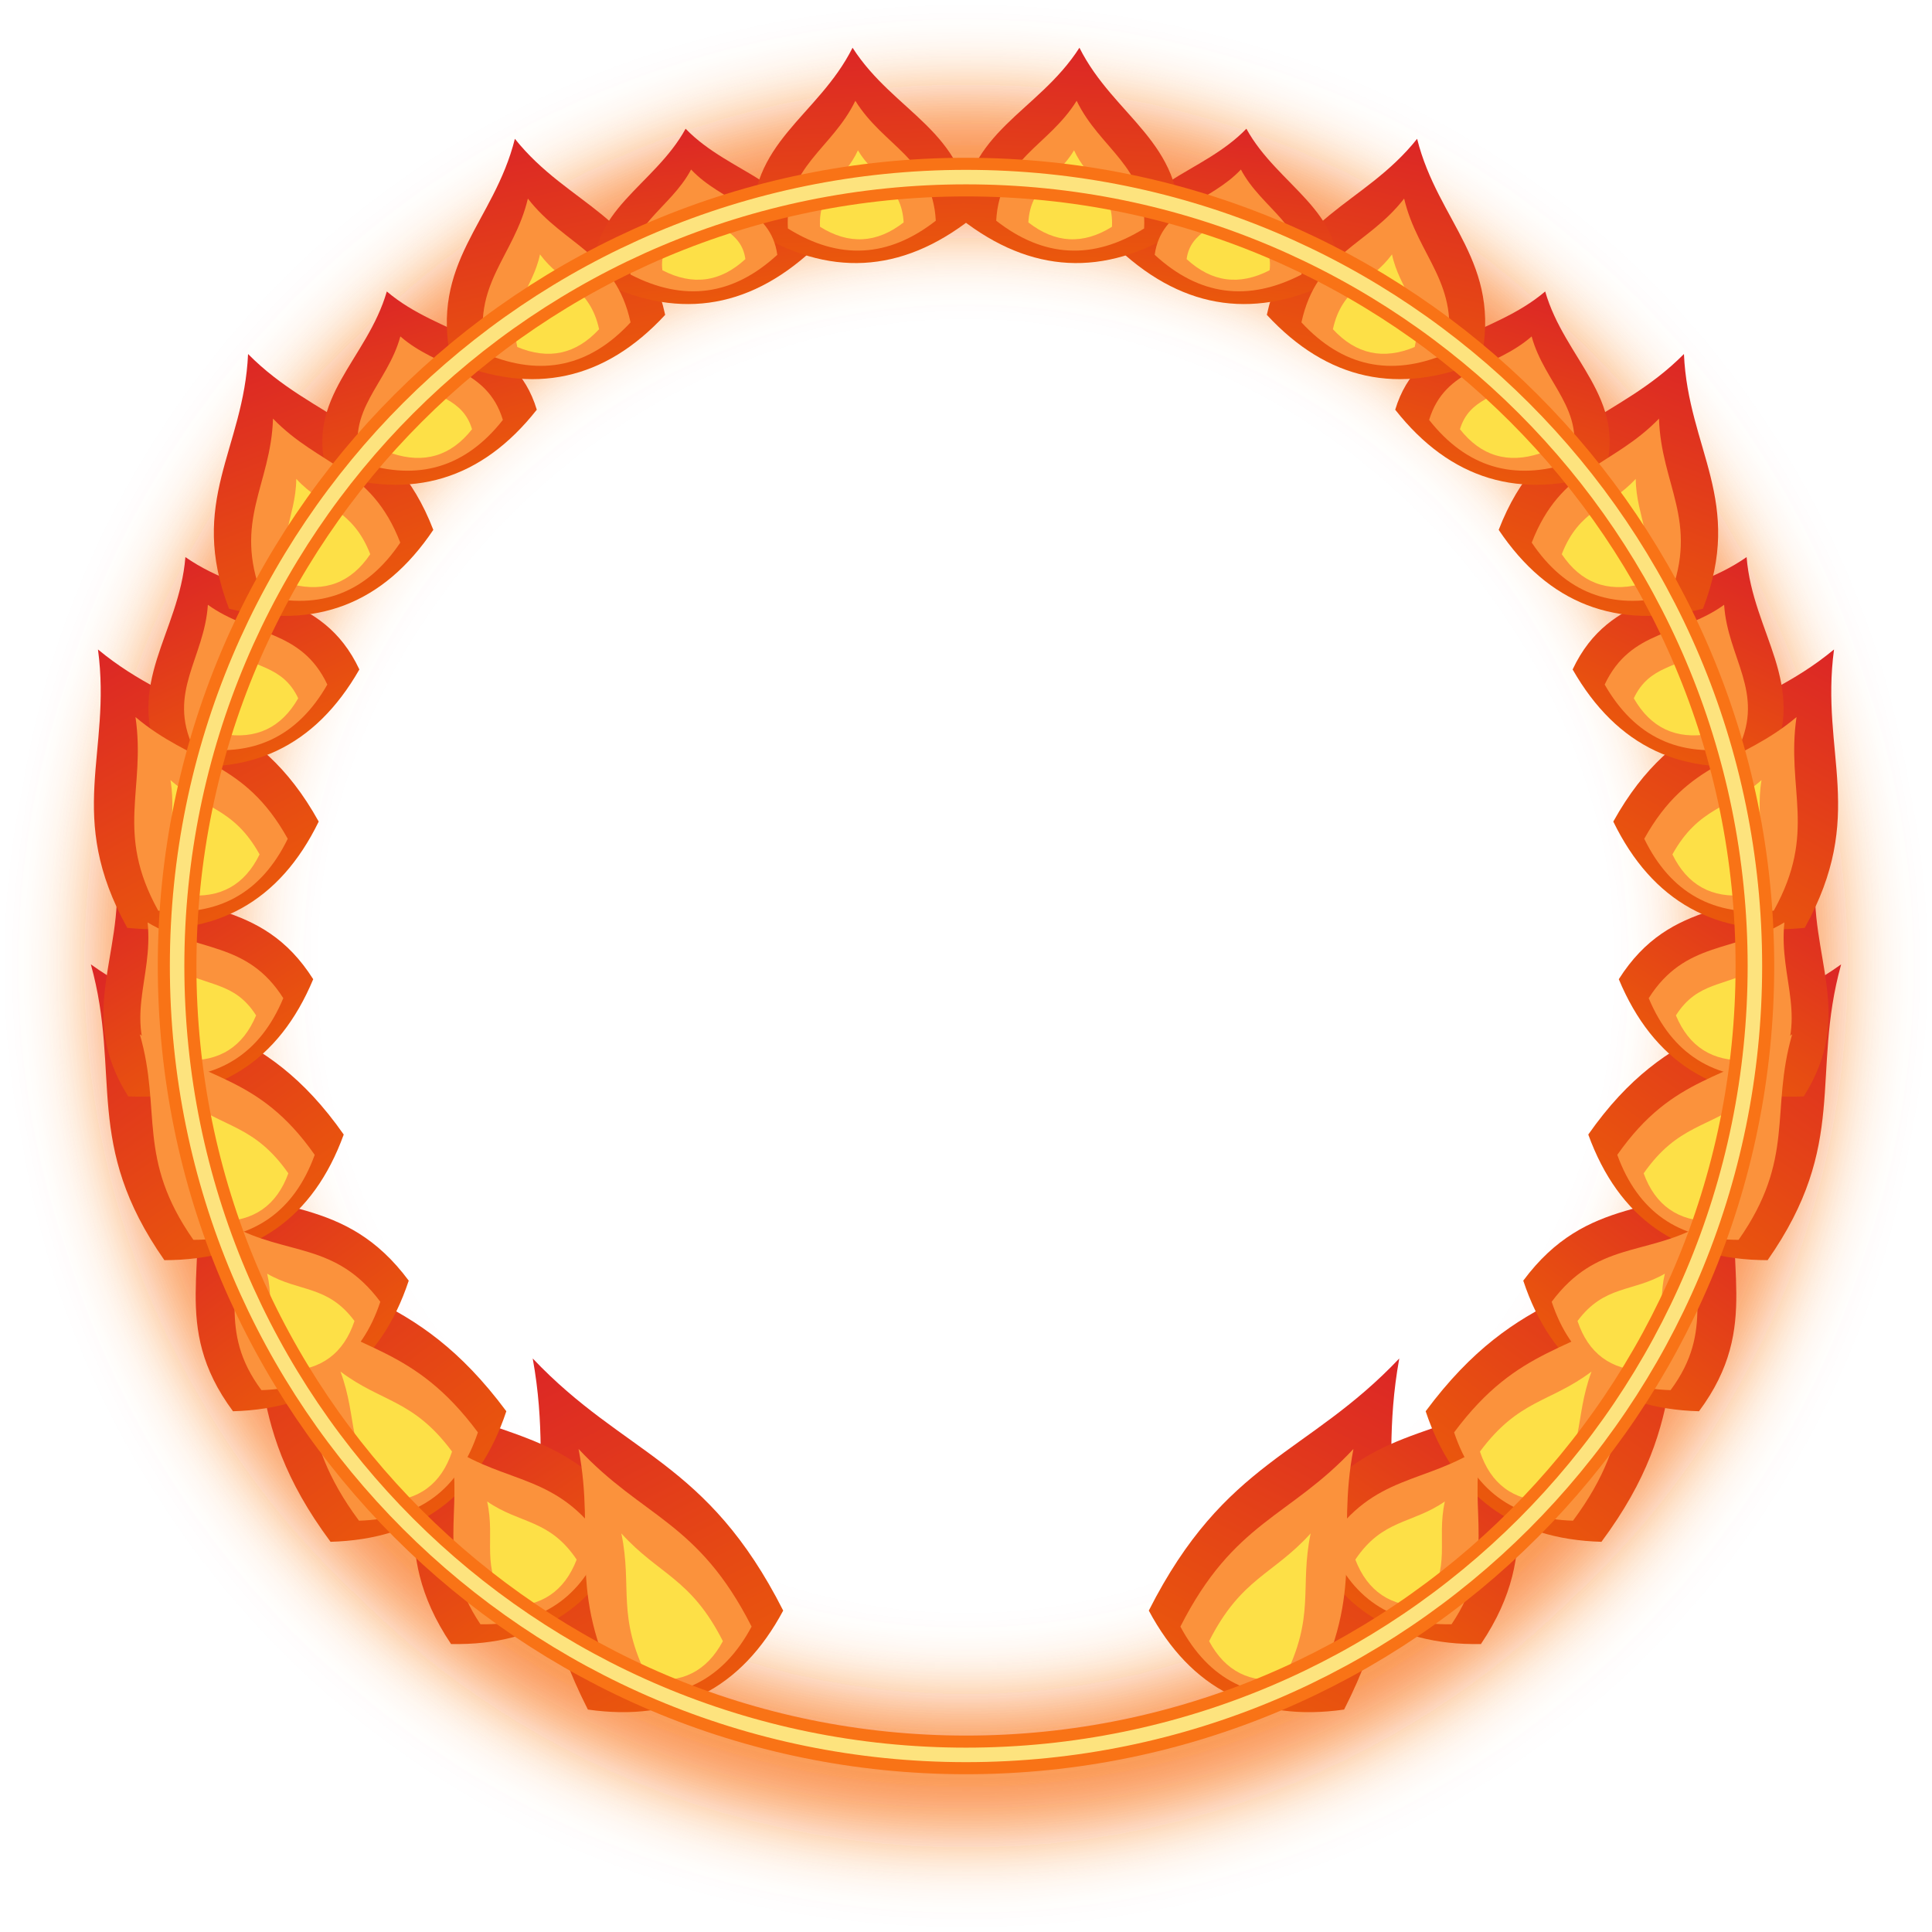
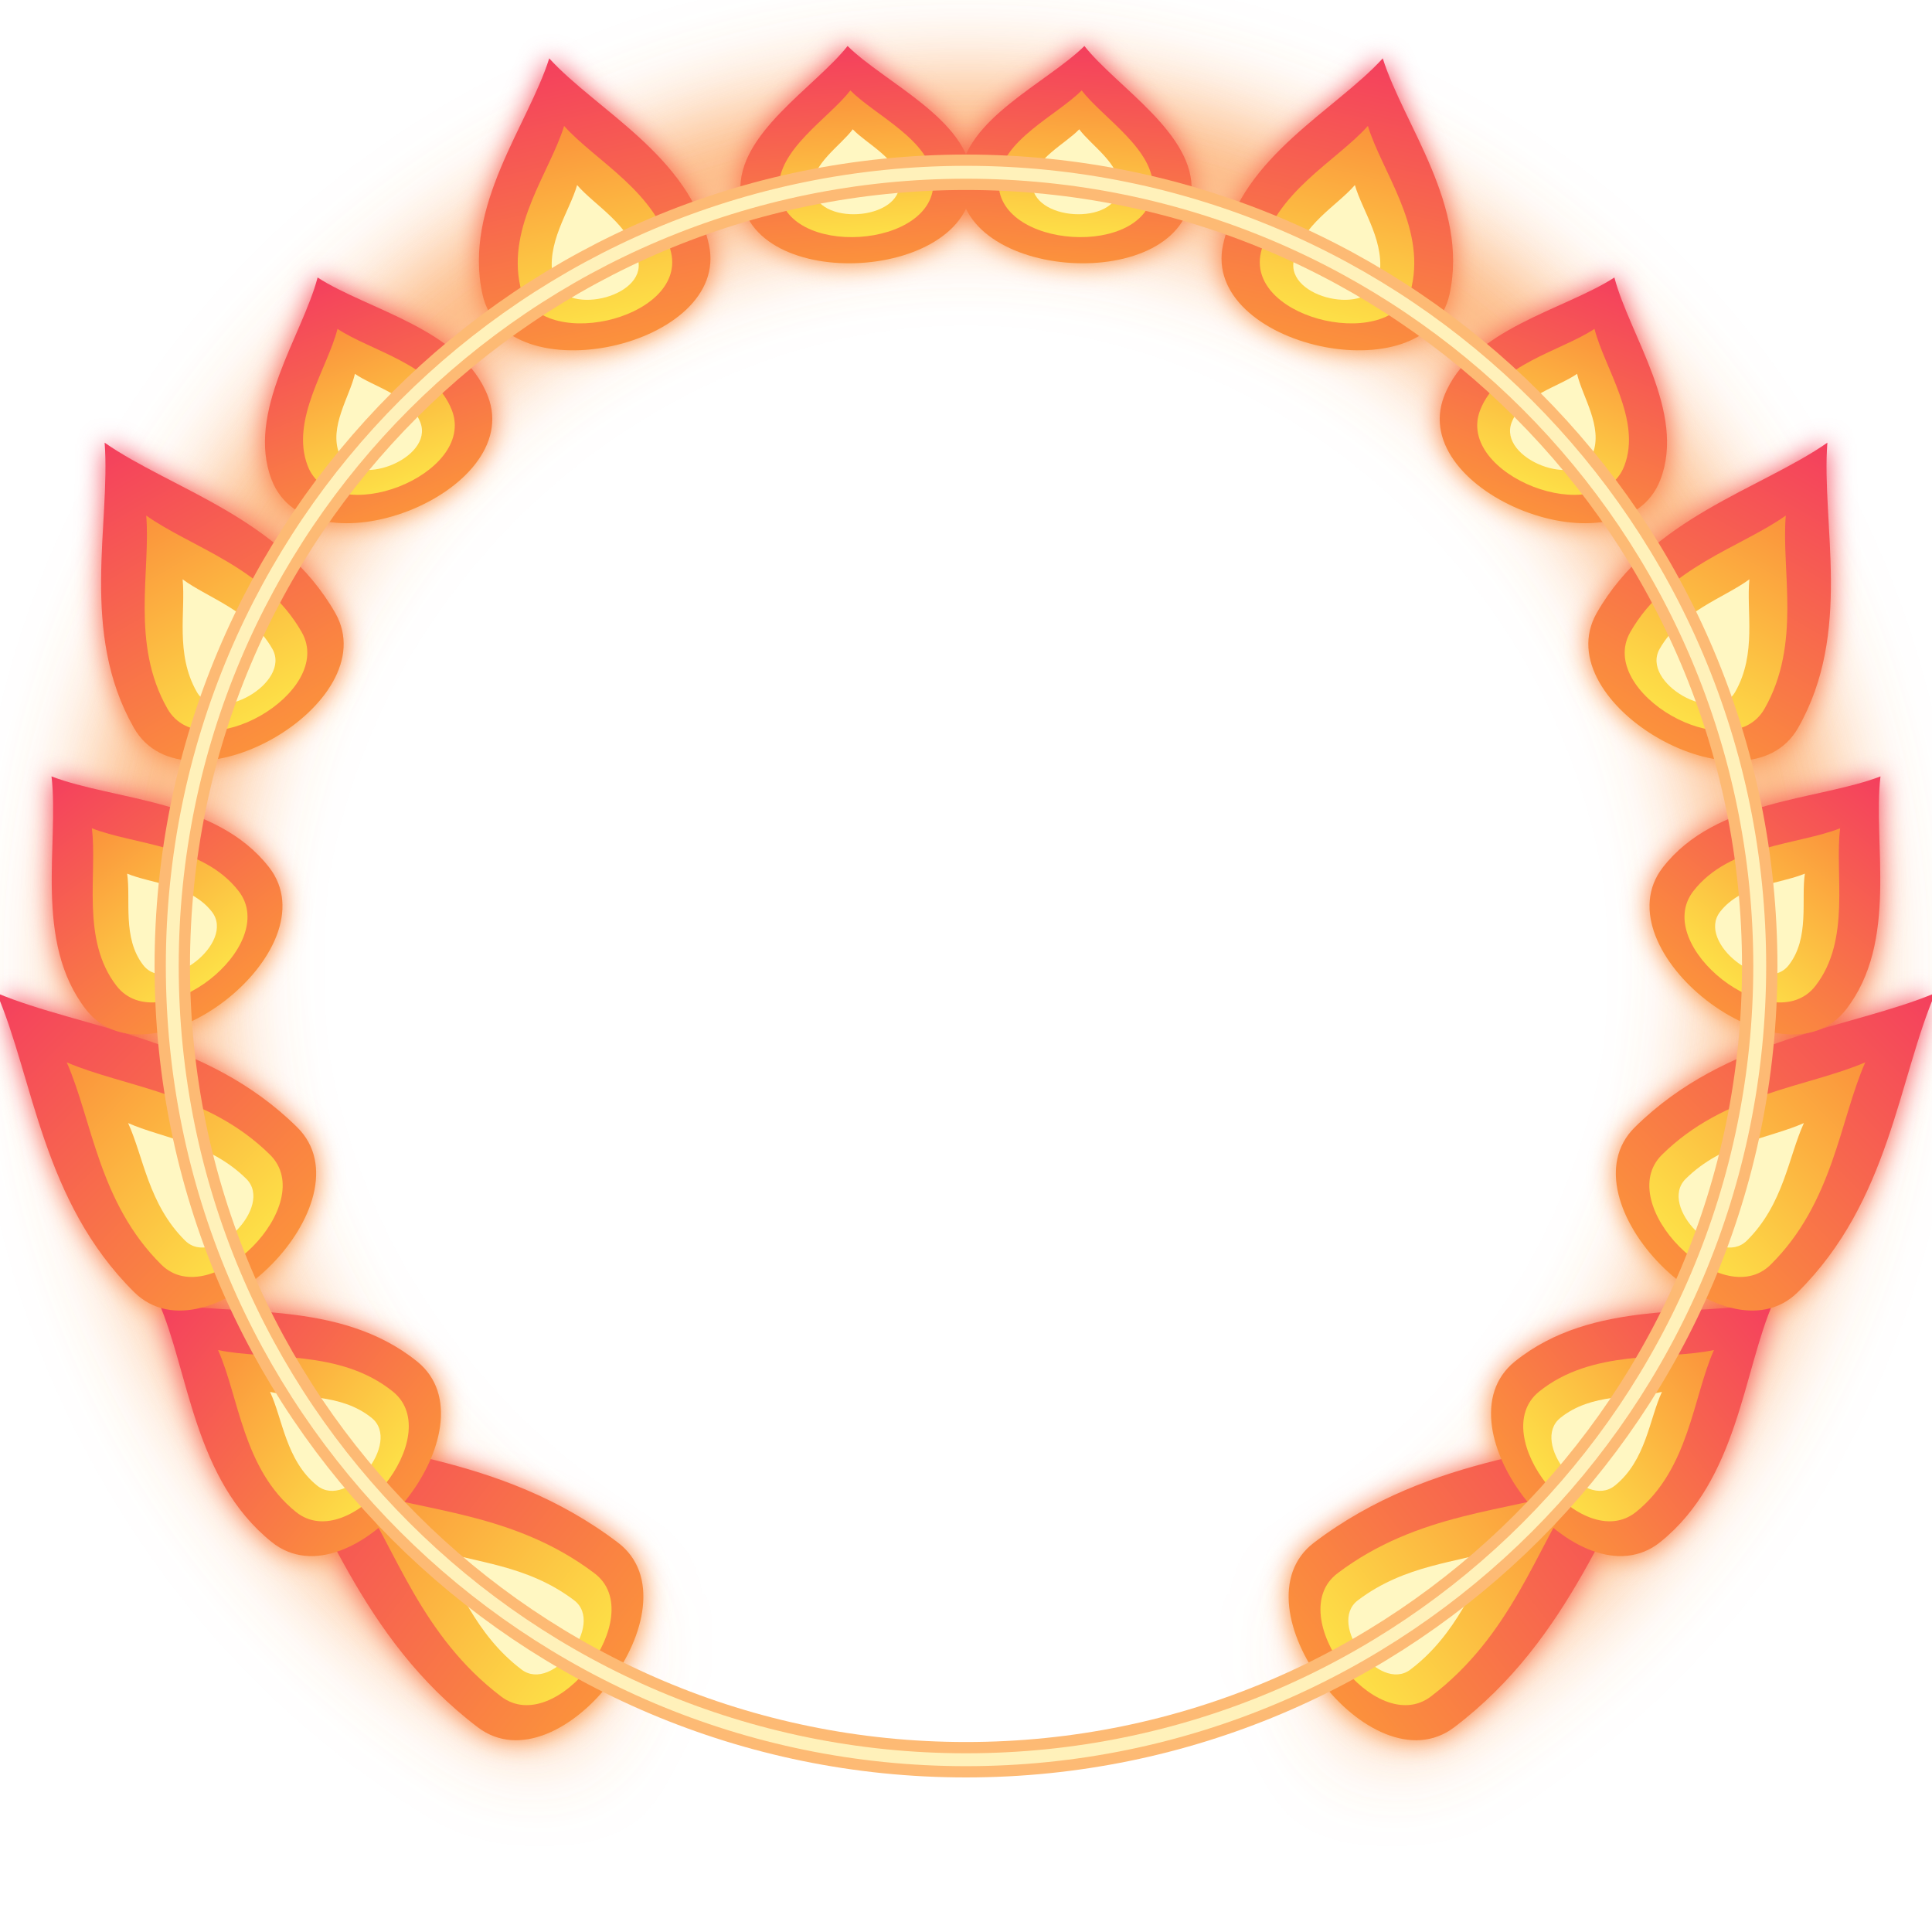
<svg xmlns="http://www.w3.org/2000/svg" viewBox="0 0 120 120" width="120" height="120">
  <defs>
-     <linearGradient id="fo" x1="0" y1="1" x2="0" y2="0">
-       <stop offset="0" stop-color="#ea580c" />
-       <stop offset="1" stop-color="#dc2626" />
+     <linearGradient id="f1" x1="0" y1="1" x2="0" y2="0" gradientUnits="objectBoundingBox">
+       <stop offset="0" stop-color="#fb923c" />
+       <stop offset="1" stop-color="#f43f5e" />
    </linearGradient>
-     <filter id="glow" x="-30%" y="-30%" width="160%" height="160%">
-       <feGaussianBlur stdDeviation="2.6" />
+     <linearGradient id="f2" x1="0" y1="1" x2="0" y2="0">
+       <stop offset="0" stop-color="#fde047" />
+       <stop offset="1" stop-color="#fb923c" />
+     </linearGradient>
+     <filter id="soft" x="-40%" y="-40%" width="180%" height="180%">
+       <feGaussianBlur stdDeviation="3" />
+     </filter>
+     <filter id="gl" x="-40%" y="-40%" width="180%" height="180%" color-interpolation-filters="sRGB">
+       <feGaussianBlur in="SourceGraphic" stdDeviation="0.8" result="b" />
+       <feMerge>
+         <feMergeNode in="b" />
+         <feMergeNode in="SourceGraphic" />
+       </feMerge>
    </filter>
  </defs>
-   <circle cx="60" cy="60" r="50" fill="none" stroke="#f97316" stroke-width="7" filter="url(#glow)" opacity="0.85" />
-   <path transform="translate(42.58,103.11) rotate(-26.87)" d="M-6.8,0 C-6.8,-10.5 -2.38,-13.02 0,-21 C2.38,-13.02 6.8,-10.5 6.8,0 Q0,4.76 -6.8,0Z" fill="url(#fo)" />
-   <path transform="translate(33.66,98.32) rotate(-33.91)" d="M-6.8,0 C-6.8,-7.26 -2.38,-9 0,-14.52 C2.38,-9 6.8,-7.26 6.8,0 Q0,4.76 -6.8,0Z" fill="url(#fo)" />
-   <path transform="translate(25.99,91.71) rotate(-36.6)" d="M-6.8,0 C-6.8,-9.67 -2.38,-11.99 0,-19.333 C2.38,-11.99 6.8,-9.67 6.8,0 Q0,4.76 -6.8,0Z" fill="url(#fo)" />
-   <path transform="translate(19.93,83.6) rotate(-36.62)" d="M-6.8,0 C-6.8,-6.66 -2.38,-8.26 0,-13.32 C2.38,-8.26 6.8,-6.66 6.8,0 Q0,4.76 -6.8,0Z" fill="url(#fo)" />
-   <path transform="translate(15.78,74.37) rotate(-35.01)" d="M-6.8,0 C-6.8,-8.83 -2.38,-10.95 0,-17.667 C2.38,-10.95 6.8,-8.83 6.8,0 Q0,4.76 -6.8,0Z" fill="url(#fo)" />
-   <path transform="translate(13.71,64.46) rotate(-32.36)" d="M-6.8,0 C-6.8,-6.06 -2.38,-7.51 0,-12.12 C2.38,-7.51 6.8,-6.06 6.8,0 Q0,4.76 -6.8,0Z" fill="url(#fo)" />
-   <path transform="translate(13.85,54.33) rotate(-29.03)" d="M-6.8,0 C-6.8,-8 -2.38,-9.92 0,-16 C2.38,-9.92 6.8,-8 6.8,0 Q0,4.76 -6.8,0Z" fill="url(#fo)" />
-   <path transform="translate(16.17,44.48) rotate(-25.23)" d="M-6.8,0 C-6.8,-5.46 -2.38,-6.77 0,-10.92 C2.38,-6.77 6.8,-5.46 6.8,0 Q0,4.76 -6.8,0Z" fill="url(#fo)" />
-   <path transform="translate(20.57,35.36) rotate(-21.11)" d="M-6.8,0 C-6.8,-7.17 -2.38,-8.89 0,-14.333 C2.38,-8.89 6.8,-7.17 6.8,0 Q0,4.76 -6.8,0Z" fill="url(#fo)" />
-   <path transform="translate(26.83,27.41) rotate(-16.77)" d="M-6.8,0 C-6.8,-4.86 -2.38,-6.03 0,-9.72 C2.38,-6.03 6.8,-4.86 6.8,0 Q0,4.76 -6.8,0Z" fill="url(#fo)" />
-   <path transform="translate(34.67,21) rotate(-12.26)" d="M-6.8,0 C-6.8,-6.33 -2.38,-7.85 0,-12.667 C2.38,-7.85 6.8,-6.33 6.8,0 Q0,4.76 -6.8,0Z" fill="url(#fo)" />
-   <path transform="translate(43.72,16.44) rotate(-7.66)" d="M-6.8,0 C-6.8,-4.26 -2.38,-5.28 0,-8.52 C2.38,-5.28 6.8,-4.26 6.8,0 Q0,4.76 -6.8,0Z" fill="url(#fo)" />
-   <path transform="translate(53.53,13.95) rotate(-3)" d="M-6.8,0 C-6.8,-5.5 -2.38,-6.82 0,-11 C2.38,-6.82 6.8,-5.5 6.8,0 Q0,4.76 -6.8,0Z" fill="url(#fo)" />
-   <path transform="translate(77.42,103.11) rotate(26.87)" d="M-6.8,0 C-6.8,-10.5 -2.38,-13.02 0,-21 C2.38,-13.02 6.8,-10.5 6.8,0 Q0,4.76 -6.8,0Z" fill="url(#fo)" />
-   <path transform="translate(86.34,98.32) rotate(33.91)" d="M-6.8,0 C-6.8,-7.26 -2.38,-9 0,-14.52 C2.38,-9 6.8,-7.26 6.8,0 Q0,4.76 -6.8,0Z" fill="url(#fo)" />
-   <path transform="translate(94.01,91.71) rotate(36.6)" d="M-6.8,0 C-6.8,-9.67 -2.38,-11.99 0,-19.333 C2.38,-11.99 6.8,-9.67 6.8,0 Q0,4.76 -6.8,0Z" fill="url(#fo)" />
-   <path transform="translate(100.07,83.6) rotate(36.62)" d="M-6.8,0 C-6.8,-6.66 -2.38,-8.26 0,-13.32 C2.38,-8.26 6.8,-6.66 6.8,0 Q0,4.76 -6.8,0Z" fill="url(#fo)" />
-   <path transform="translate(104.22,74.37) rotate(35.01)" d="M-6.8,0 C-6.8,-8.83 -2.38,-10.95 0,-17.667 C2.38,-10.95 6.8,-8.83 6.8,0 Q0,4.76 -6.8,0Z" fill="url(#fo)" />
-   <path transform="translate(106.29,64.46) rotate(32.36)" d="M-6.8,0 C-6.8,-6.06 -2.38,-7.51 0,-12.12 C2.38,-7.51 6.8,-6.06 6.8,0 Q0,4.76 -6.8,0Z" fill="url(#fo)" />
-   <path transform="translate(106.15,54.33) rotate(29.03)" d="M-6.8,0 C-6.8,-8 -2.38,-9.92 0,-16 C2.38,-9.92 6.8,-8 6.8,0 Q0,4.76 -6.8,0Z" fill="url(#fo)" />
-   <path transform="translate(103.83,44.48) rotate(25.23)" d="M-6.8,0 C-6.8,-5.46 -2.38,-6.77 0,-10.92 C2.38,-6.77 6.8,-5.46 6.8,0 Q0,4.76 -6.8,0Z" fill="url(#fo)" />
-   <path transform="translate(99.43,35.36) rotate(21.11)" d="M-6.8,0 C-6.8,-7.17 -2.38,-8.89 0,-14.333 C2.38,-8.89 6.8,-7.17 6.8,0 Q0,4.76 -6.8,0Z" fill="url(#fo)" />
-   <path transform="translate(93.17,27.41) rotate(16.77)" d="M-6.8,0 C-6.8,-4.86 -2.38,-6.03 0,-9.72 C2.38,-6.03 6.8,-4.86 6.8,0 Q0,4.76 -6.8,0Z" fill="url(#fo)" />
-   <path transform="translate(85.33,21) rotate(12.26)" d="M-6.8,0 C-6.8,-6.33 -2.38,-7.85 0,-12.667 C2.38,-7.85 6.8,-6.33 6.8,0 Q0,4.76 -6.8,0Z" fill="url(#fo)" />
-   <path transform="translate(76.28,16.44) rotate(7.66)" d="M-6.8,0 C-6.8,-4.26 -2.38,-5.28 0,-8.52 C2.38,-5.28 6.8,-4.26 6.8,0 Q0,4.76 -6.8,0Z" fill="url(#fo)" />
-   <path transform="translate(66.47,13.95) rotate(3)" d="M-6.8,0 C-6.8,-5.5 -2.38,-6.82 0,-11 C2.38,-6.82 6.8,-5.5 6.8,0 Q0,4.76 -6.8,0Z" fill="url(#fo)" />
-   <path transform="translate(42.58,103.11) rotate(-26.87)" d="M-4.6,0 C-4.6,-7.35 -1.61,-9.11 0,-14.7 C1.61,-9.11 4.6,-7.35 4.6,0 Q0,3.22 -4.6,0Z" fill="#fb923c" />
-   <path transform="translate(33.66,98.32) rotate(-33.91)" d="M-4.6,0 C-4.6,-5.08 -1.61,-6.3 0,-10.164 C1.61,-6.3 4.6,-5.08 4.6,0 Q0,3.22 -4.6,0Z" fill="#fb923c" />
-   <path transform="translate(25.99,91.71) rotate(-36.6)" d="M-4.6,0 C-4.6,-6.77 -1.61,-8.39 0,-13.533 C1.61,-8.39 4.6,-6.77 4.6,0 Q0,3.22 -4.6,0Z" fill="#fb923c" />
-   <path transform="translate(19.93,83.6) rotate(-36.62)" d="M-4.6,0 C-4.6,-4.66 -1.61,-5.78 0,-9.324 C1.61,-5.78 4.6,-4.66 4.6,0 Q0,3.22 -4.6,0Z" fill="#fb923c" />
-   <path transform="translate(15.78,74.37) rotate(-35.01)" d="M-4.6,0 C-4.6,-6.18 -1.61,-7.67 0,-12.367 C1.61,-7.67 4.6,-6.18 4.6,0 Q0,3.22 -4.6,0Z" fill="#fb923c" />
-   <path transform="translate(13.71,64.46) rotate(-32.36)" d="M-4.6,0 C-4.6,-4.24 -1.61,-5.26 0,-8.484 C1.61,-5.26 4.6,-4.24 4.6,0 Q0,3.22 -4.6,0Z" fill="#fb923c" />
-   <path transform="translate(13.85,54.33) rotate(-29.03)" d="M-4.6,0 C-4.6,-5.6 -1.61,-6.94 0,-11.2 C1.61,-6.94 4.6,-5.6 4.6,0 Q0,3.22 -4.6,0Z" fill="#fb923c" />
-   <path transform="translate(16.17,44.48) rotate(-25.23)" d="M-4.6,0 C-4.6,-3.82 -1.61,-4.74 0,-7.644 C1.61,-4.74 4.6,-3.82 4.6,0 Q0,3.22 -4.6,0Z" fill="#fb923c" />
-   <path transform="translate(20.57,35.36) rotate(-21.11)" d="M-4.6,0 C-4.6,-5.02 -1.61,-6.22 0,-10.033 C1.61,-6.22 4.6,-5.02 4.6,0 Q0,3.22 -4.6,0Z" fill="#fb923c" />
-   <path transform="translate(26.83,27.41) rotate(-16.77)" d="M-4.6,0 C-4.6,-3.4 -1.61,-4.22 0,-6.804 C1.61,-4.22 4.6,-3.4 4.6,0 Q0,3.22 -4.6,0Z" fill="#fb923c" />
-   <path transform="translate(34.67,21) rotate(-12.26)" d="M-4.6,0 C-4.6,-4.43 -1.61,-5.5 0,-8.867 C1.61,-5.5 4.6,-4.43 4.6,0 Q0,3.22 -4.6,0Z" fill="#fb923c" />
-   <path transform="translate(43.72,16.44) rotate(-7.66)" d="M-4.6,0 C-4.6,-2.98 -1.61,-3.7 0,-5.964 C1.61,-3.7 4.6,-2.98 4.6,0 Q0,3.22 -4.6,0Z" fill="#fb923c" />
-   <path transform="translate(53.53,13.95) rotate(-3)" d="M-4.6,0 C-4.6,-3.85 -1.61,-4.77 0,-7.7 C1.61,-4.77 4.6,-3.85 4.6,0 Q0,3.22 -4.6,0Z" fill="#fb923c" />
-   <path transform="translate(77.42,103.11) rotate(26.87)" d="M-4.6,0 C-4.6,-7.35 -1.61,-9.11 0,-14.7 C1.61,-9.11 4.6,-7.35 4.6,0 Q0,3.22 -4.6,0Z" fill="#fb923c" />
-   <path transform="translate(86.34,98.32) rotate(33.91)" d="M-4.6,0 C-4.6,-5.08 -1.61,-6.3 0,-10.164 C1.61,-6.3 4.6,-5.08 4.6,0 Q0,3.22 -4.6,0Z" fill="#fb923c" />
-   <path transform="translate(94.01,91.71) rotate(36.6)" d="M-4.6,0 C-4.6,-6.77 -1.61,-8.39 0,-13.533 C1.61,-8.39 4.6,-6.77 4.6,0 Q0,3.22 -4.6,0Z" fill="#fb923c" />
-   <path transform="translate(100.07,83.6) rotate(36.62)" d="M-4.6,0 C-4.6,-4.66 -1.61,-5.78 0,-9.324 C1.61,-5.78 4.6,-4.66 4.6,0 Q0,3.22 -4.6,0Z" fill="#fb923c" />
-   <path transform="translate(104.22,74.37) rotate(35.01)" d="M-4.6,0 C-4.6,-6.18 -1.61,-7.67 0,-12.367 C1.61,-7.67 4.6,-6.18 4.6,0 Q0,3.22 -4.6,0Z" fill="#fb923c" />
-   <path transform="translate(106.29,64.46) rotate(32.36)" d="M-4.6,0 C-4.6,-4.24 -1.61,-5.26 0,-8.484 C1.61,-5.26 4.6,-4.24 4.6,0 Q0,3.22 -4.6,0Z" fill="#fb923c" />
-   <path transform="translate(106.15,54.33) rotate(29.03)" d="M-4.6,0 C-4.6,-5.6 -1.61,-6.94 0,-11.2 C1.61,-6.94 4.6,-5.6 4.6,0 Q0,3.22 -4.6,0Z" fill="#fb923c" />
-   <path transform="translate(103.83,44.48) rotate(25.23)" d="M-4.6,0 C-4.6,-3.82 -1.61,-4.74 0,-7.644 C1.61,-4.74 4.6,-3.82 4.6,0 Q0,3.22 -4.6,0Z" fill="#fb923c" />
-   <path transform="translate(99.43,35.36) rotate(21.11)" d="M-4.6,0 C-4.6,-5.02 -1.61,-6.22 0,-10.033 C1.61,-6.22 4.6,-5.02 4.6,0 Q0,3.22 -4.6,0Z" fill="#fb923c" />
-   <path transform="translate(93.17,27.41) rotate(16.77)" d="M-4.6,0 C-4.6,-3.4 -1.61,-4.22 0,-6.804 C1.61,-4.22 4.6,-3.4 4.6,0 Q0,3.22 -4.6,0Z" fill="#fb923c" />
-   <path transform="translate(85.33,21) rotate(12.26)" d="M-4.6,0 C-4.6,-4.43 -1.61,-5.5 0,-8.867 C1.61,-5.5 4.6,-4.43 4.6,0 Q0,3.22 -4.6,0Z" fill="#fb923c" />
-   <path transform="translate(76.28,16.44) rotate(7.66)" d="M-4.6,0 C-4.6,-2.98 -1.61,-3.7 0,-5.964 C1.61,-3.7 4.6,-2.98 4.6,0 Q0,3.22 -4.6,0Z" fill="#fb923c" />
-   <path transform="translate(66.47,13.95) rotate(3)" d="M-4.6,0 C-4.6,-3.85 -1.61,-4.77 0,-7.7 C1.61,-4.77 4.6,-3.85 4.6,0 Q0,3.22 -4.6,0Z" fill="#fb923c" />
-   <path transform="translate(42.58,103.11) rotate(-26.87)" d="M-2.6,0 C-2.6,-4.41 -0.91,-5.47 0,-8.82 C0.91,-5.47 2.6,-4.41 2.6,0 Q0,1.82 -2.6,0Z" fill="#fde047" />
-   <path transform="translate(33.66,98.32) rotate(-33.91)" d="M-2.6,0 C-2.6,-3.05 -0.91,-3.78 0,-6.098 C0.91,-3.78 2.6,-3.05 2.6,0 Q0,1.82 -2.6,0Z" fill="#fde047" />
-   <path transform="translate(25.99,91.71) rotate(-36.6)" d="M-2.6,0 C-2.6,-4.06 -0.91,-5.03 0,-8.12 C0.91,-5.03 2.6,-4.06 2.6,0 Q0,1.82 -2.6,0Z" fill="#fde047" />
-   <path transform="translate(19.93,83.6) rotate(-36.62)" d="M-2.6,0 C-2.6,-2.8 -0.91,-3.47 0,-5.594 C0.91,-3.47 2.6,-2.8 2.6,0 Q0,1.82 -2.6,0Z" fill="#fde047" />
-   <path transform="translate(15.78,74.37) rotate(-35.01)" d="M-2.6,0 C-2.6,-3.71 -0.91,-4.6 0,-7.42 C0.91,-4.6 2.6,-3.71 2.6,0 Q0,1.82 -2.6,0Z" fill="#fde047" />
-   <path transform="translate(13.71,64.46) rotate(-32.36)" d="M-2.6,0 C-2.6,-2.55 -0.91,-3.16 0,-5.09 C0.91,-3.16 2.6,-2.55 2.6,0 Q0,1.82 -2.6,0Z" fill="#fde047" />
-   <path transform="translate(13.85,54.33) rotate(-29.03)" d="M-2.6,0 C-2.6,-3.36 -0.91,-4.17 0,-6.72 C0.91,-4.17 2.6,-3.36 2.6,0 Q0,1.82 -2.6,0Z" fill="#fde047" />
-   <path transform="translate(16.17,44.48) rotate(-25.23)" d="M-2.6,0 C-2.6,-2.29 -0.91,-2.84 0,-4.586 C0.91,-2.84 2.6,-2.29 2.6,0 Q0,1.82 -2.6,0Z" fill="#fde047" />
-   <path transform="translate(20.57,35.36) rotate(-21.11)" d="M-2.6,0 C-2.6,-3.01 -0.91,-3.73 0,-6.02 C0.91,-3.73 2.6,-3.01 2.6,0 Q0,1.82 -2.6,0Z" fill="#fde047" />
-   <path transform="translate(26.83,27.41) rotate(-16.77)" d="M-2.6,0 C-2.6,-2.04 -0.91,-2.53 0,-4.082 C0.91,-2.53 2.6,-2.04 2.6,0 Q0,1.82 -2.6,0Z" fill="#fde047" />
-   <path transform="translate(34.67,21) rotate(-12.26)" d="M-2.6,0 C-2.6,-2.66 -0.91,-3.3 0,-5.32 C0.91,-3.3 2.6,-2.66 2.6,0 Q0,1.82 -2.6,0Z" fill="#fde047" />
-   <path transform="translate(43.72,16.44) rotate(-7.66)" d="M-2.6,0 C-2.6,-1.79 -0.91,-2.22 0,-3.578 C0.91,-2.22 2.6,-1.79 2.6,0 Q0,1.82 -2.6,0Z" fill="#fde047" />
-   <path transform="translate(53.53,13.95) rotate(-3)" d="M-2.6,0 C-2.6,-2.31 -0.91,-2.86 0,-4.62 C0.91,-2.86 2.6,-2.31 2.6,0 Q0,1.82 -2.6,0Z" fill="#fde047" />
-   <path transform="translate(77.42,103.11) rotate(26.87)" d="M-2.6,0 C-2.6,-4.41 -0.91,-5.47 0,-8.82 C0.91,-5.47 2.6,-4.41 2.6,0 Q0,1.82 -2.6,0Z" fill="#fde047" />
-   <path transform="translate(86.34,98.32) rotate(33.91)" d="M-2.6,0 C-2.6,-3.05 -0.91,-3.78 0,-6.098 C0.91,-3.78 2.6,-3.05 2.6,0 Q0,1.82 -2.6,0Z" fill="#fde047" />
-   <path transform="translate(94.01,91.71) rotate(36.6)" d="M-2.6,0 C-2.6,-4.06 -0.91,-5.03 0,-8.12 C0.91,-5.03 2.6,-4.06 2.6,0 Q0,1.82 -2.6,0Z" fill="#fde047" />
-   <path transform="translate(100.07,83.6) rotate(36.62)" d="M-2.6,0 C-2.6,-2.8 -0.91,-3.47 0,-5.594 C0.91,-3.47 2.6,-2.8 2.6,0 Q0,1.82 -2.6,0Z" fill="#fde047" />
-   <path transform="translate(104.22,74.37) rotate(35.01)" d="M-2.6,0 C-2.6,-3.71 -0.91,-4.6 0,-7.42 C0.91,-4.6 2.6,-3.71 2.6,0 Q0,1.82 -2.6,0Z" fill="#fde047" />
-   <path transform="translate(106.29,64.46) rotate(32.36)" d="M-2.6,0 C-2.6,-2.55 -0.91,-3.16 0,-5.09 C0.91,-3.16 2.6,-2.55 2.6,0 Q0,1.82 -2.6,0Z" fill="#fde047" />
-   <path transform="translate(106.15,54.33) rotate(29.03)" d="M-2.6,0 C-2.6,-3.36 -0.91,-4.17 0,-6.72 C0.91,-4.17 2.6,-3.36 2.6,0 Q0,1.82 -2.6,0Z" fill="#fde047" />
-   <path transform="translate(103.83,44.48) rotate(25.23)" d="M-2.6,0 C-2.6,-2.29 -0.91,-2.84 0,-4.586 C0.91,-2.84 2.6,-2.29 2.6,0 Q0,1.82 -2.6,0Z" fill="#fde047" />
-   <path transform="translate(99.43,35.36) rotate(21.11)" d="M-2.6,0 C-2.6,-3.01 -0.91,-3.73 0,-6.02 C0.91,-3.73 2.6,-3.01 2.6,0 Q0,1.82 -2.6,0Z" fill="#fde047" />
-   <path transform="translate(93.17,27.41) rotate(16.77)" d="M-2.6,0 C-2.6,-2.04 -0.91,-2.53 0,-4.082 C0.91,-2.53 2.6,-2.04 2.6,0 Q0,1.82 -2.6,0Z" fill="#fde047" />
-   <path transform="translate(85.33,21) rotate(12.26)" d="M-2.6,0 C-2.6,-2.66 -0.91,-3.3 0,-5.32 C0.91,-3.3 2.6,-2.66 2.6,0 Q0,1.82 -2.6,0Z" fill="#fde047" />
-   <path transform="translate(76.28,16.44) rotate(7.66)" d="M-2.6,0 C-2.6,-1.79 -0.91,-2.22 0,-3.578 C0.91,-2.22 2.6,-1.79 2.6,0 Q0,1.82 -2.6,0Z" fill="#fde047" />
-   <path transform="translate(66.47,13.95) rotate(3)" d="M-2.6,0 C-2.6,-2.31 -0.91,-2.86 0,-4.62 C0.91,-2.86 2.6,-2.31 2.6,0 Q0,1.82 -2.6,0Z" fill="#fde047" />
-   <circle cx="60" cy="60" r="49" fill="none" stroke="#f97316" stroke-width="2.4" />
-   <circle cx="60" cy="60" r="49" fill="none" stroke="#fef08a" stroke-width="0.9" opacity="0.9" />
+   <path d="M36.06,105.03 A51,51 0 1,1 83.94,105.03" fill="none" stroke="#fb923c" stroke-width="8" filter="url(#soft)" opacity="0.7" />
+   <g filter="url(#gl)">
+     <path transform="translate(34.03,101.55) rotate(-52.82)" d="M-7.2,0 C-7.2,-9.24 -2.16,-15.84 0,-22 C2.16,-15.84 7.2,-9.24 7.2,0 C7.2,6.48 -7.2,6.48 -7.2,0Z" fill="url(#f1)" />
+     <path transform="translate(21.39,90.17) rotate(-51.17)" d="M-7.2,0 C-7.2,-6.22 -2.16,-10.66 0,-14.811 C2.16,-10.66 7.2,-6.22 7.2,0 C7.2,6.48 -7.2,6.48 -7.2,0Z" fill="url(#f1)" />
+     <path transform="translate(13.4,75.14) rotate(-45.31)" d="M-7.2,0 C-7.2,-8.04 -2.16,-13.78 0,-19.143 C2.16,-13.78 7.2,-8.04 7.2,0 C7.2,6.48 -7.2,6.48 -7.2,0Z" fill="url(#f1)" />
+     <path transform="translate(11.03,58.29) rotate(-37.88)" d="M-7.2,0 C-7.2,-5.36 -2.16,-9.18 0,-12.754 C2.16,-9.18 7.2,-5.36 7.2,0 C7.2,6.48 -7.2,6.48 -7.2,0Z" fill="url(#f1)" />
+     <path transform="translate(14.57,41.64) rotate(-29.71)" d="M-7.2,0 C-7.2,-6.84 -2.16,-11.73 0,-16.286 C2.16,-11.73 7.2,-6.84 7.2,0 C7.2,6.48 -7.2,6.48 -7.2,0Z" fill="url(#f1)" />
+     <path transform="translate(23.59,27.21) rotate(-21.17)" d="M-7.2,0 C-7.2,-4.49 -2.16,-7.7 0,-10.697 C2.16,-7.7 7.2,-4.49 7.2,0 C7.2,6.48 -7.2,6.48 -7.2,0Z" fill="url(#f1)" />
+     <path transform="translate(37,16.74) rotate(-12.41)" d="M-7.2,0 C-7.2,-5.64 -2.16,-9.67 0,-13.429 C2.16,-9.67 7.2,-5.64 7.2,0 C7.2,6.48 -7.2,6.48 -7.2,0Z" fill="url(#f1)" />
+     <path transform="translate(53.18,11.48) rotate(-3.55)" d="M-7.2,0 C-7.2,-3.63 -2.16,-6.22 0,-8.64 C2.16,-6.22 7.2,-3.63 7.2,0 C7.2,6.48 -7.2,6.48 -7.2,0Z" fill="url(#f1)" />
+     <path transform="translate(85.97,101.55) rotate(52.82)" d="M-7.2,0 C-7.2,-9.24 -2.16,-15.84 0,-22 C2.16,-15.84 7.2,-9.24 7.2,0 C7.2,6.48 -7.2,6.48 -7.2,0Z" fill="url(#f1)" />
+     <path transform="translate(98.61,90.17) rotate(51.17)" d="M-7.2,0 C-7.2,-6.22 -2.16,-10.66 0,-14.811 C2.16,-10.66 7.2,-6.22 7.2,0 C7.2,6.48 -7.2,6.48 -7.2,0Z" fill="url(#f1)" />
+     <path transform="translate(106.6,75.14) rotate(45.31)" d="M-7.2,0 C-7.2,-8.04 -2.16,-13.78 0,-19.143 C2.16,-13.78 7.2,-8.04 7.2,0 C7.2,6.48 -7.2,6.48 -7.2,0Z" fill="url(#f1)" />
+     <path transform="translate(108.97,58.29) rotate(37.88)" d="M-7.2,0 C-7.2,-5.36 -2.16,-9.18 0,-12.754 C2.16,-9.18 7.2,-5.36 7.2,0 C7.2,6.48 -7.2,6.48 -7.2,0Z" fill="url(#f1)" />
+     <path transform="translate(105.43,41.64) rotate(29.71)" d="M-7.2,0 C-7.2,-6.84 -2.16,-11.73 0,-16.286 C2.16,-11.73 7.2,-6.84 7.2,0 C7.2,6.48 -7.2,6.48 -7.2,0Z" fill="url(#f1)" />
+     <path transform="translate(96.41,27.21) rotate(21.17)" d="M-7.2,0 C-7.2,-4.49 -2.16,-7.7 0,-10.697 C2.16,-7.7 7.2,-4.49 7.2,0 C7.2,6.48 -7.2,6.48 -7.2,0Z" fill="url(#f1)" />
+     <path transform="translate(83,16.74) rotate(12.41)" d="M-7.2,0 C-7.2,-5.64 -2.16,-9.67 0,-13.429 C2.16,-9.67 7.2,-5.64 7.2,0 C7.2,6.48 -7.2,6.48 -7.2,0Z" fill="url(#f1)" />
+     <path transform="translate(66.82,11.48) rotate(3.55)" d="M-7.2,0 C-7.2,-3.63 -2.16,-6.22 0,-8.64 C2.16,-6.22 7.2,-3.63 7.2,0 C7.2,6.48 -7.2,6.48 -7.2,0Z" fill="url(#f1)" />
+     <path transform="translate(34.03,101.55) rotate(-52.82)" d="M-4.8,0 C-4.8,-6.28 -1.44,-10.77 0,-14.96 C1.44,-10.77 4.8,-6.28 4.8,0 C4.8,4.32 -4.8,4.32 -4.8,0Z" fill="url(#f2)" />
+     <path transform="translate(21.39,90.17) rotate(-51.17)" d="M-4.8,0 C-4.8,-4.23 -1.44,-7.25 0,-10.072 C1.44,-7.25 4.8,-4.23 4.8,0 C4.8,4.32 -4.8,4.32 -4.8,0Z" fill="url(#f2)" />
+     <path transform="translate(13.4,75.14) rotate(-45.31)" d="M-4.8,0 C-4.8,-5.47 -1.44,-9.37 0,-13.017 C1.44,-9.37 4.8,-5.47 4.8,0 C4.8,4.32 -4.8,4.32 -4.8,0Z" fill="url(#f2)" />
+     <path transform="translate(11.03,58.29) rotate(-37.88)" d="M-4.8,0 C-4.8,-3.64 -1.44,-6.24 0,-8.673 C1.44,-6.24 4.8,-3.64 4.8,0 C4.8,4.32 -4.8,4.32 -4.8,0Z" fill="url(#f2)" />
+     <path transform="translate(14.57,41.64) rotate(-29.71)" d="M-4.8,0 C-4.8,-4.65 -1.44,-7.97 0,-11.074 C1.44,-7.97 4.8,-4.65 4.8,0 C4.8,4.32 -4.8,4.32 -4.8,0Z" fill="url(#f2)" />
+     <path transform="translate(23.59,27.21) rotate(-21.17)" d="M-4.8,0 C-4.8,-3.06 -1.44,-5.24 0,-7.274 C1.44,-5.24 4.8,-3.06 4.8,0 C4.8,4.32 -4.8,4.32 -4.8,0Z" fill="url(#f2)" />
+     <path transform="translate(37,16.74) rotate(-12.41)" d="M-4.8,0 C-4.8,-3.84 -1.44,-6.57 0,-9.131 C1.44,-6.57 4.8,-3.84 4.8,0 C4.8,4.32 -4.8,4.32 -4.8,0Z" fill="url(#f2)" />
+     <path transform="translate(53.18,11.48) rotate(-3.55)" d="M-4.8,0 C-4.8,-2.47 -1.44,-4.23 0,-5.875 C1.44,-4.23 4.8,-2.47 4.8,0 C4.8,4.32 -4.8,4.32 -4.8,0Z" fill="url(#f2)" />
+     <path transform="translate(85.97,101.55) rotate(52.82)" d="M-4.8,0 C-4.8,-6.28 -1.44,-10.77 0,-14.96 C1.44,-10.77 4.8,-6.28 4.8,0 C4.8,4.32 -4.8,4.32 -4.8,0Z" fill="url(#f2)" />
+     <path transform="translate(98.61,90.17) rotate(51.17)" d="M-4.8,0 C-4.8,-4.23 -1.44,-7.25 0,-10.072 C1.44,-7.25 4.8,-4.23 4.8,0 C4.8,4.32 -4.8,4.32 -4.8,0Z" fill="url(#f2)" />
+     <path transform="translate(106.6,75.14) rotate(45.31)" d="M-4.8,0 C-4.8,-5.47 -1.44,-9.37 0,-13.017 C1.44,-9.37 4.8,-5.47 4.8,0 C4.8,4.32 -4.8,4.32 -4.8,0Z" fill="url(#f2)" />
+     <path transform="translate(108.97,58.29) rotate(37.88)" d="M-4.8,0 C-4.8,-3.64 -1.44,-6.24 0,-8.673 C1.44,-6.24 4.8,-3.64 4.8,0 C4.8,4.32 -4.8,4.32 -4.8,0Z" fill="url(#f2)" />
+     <path transform="translate(105.43,41.64) rotate(29.71)" d="M-4.8,0 C-4.8,-4.65 -1.44,-7.97 0,-11.074 C1.44,-7.97 4.8,-4.65 4.8,0 C4.8,4.32 -4.8,4.32 -4.8,0Z" fill="url(#f2)" />
+     <path transform="translate(96.41,27.21) rotate(21.17)" d="M-4.8,0 C-4.8,-3.06 -1.44,-5.24 0,-7.274 C1.44,-5.24 4.8,-3.06 4.8,0 C4.8,4.32 -4.8,4.32 -4.8,0Z" fill="url(#f2)" />
+     <path transform="translate(83,16.74) rotate(12.41)" d="M-4.8,0 C-4.8,-3.84 -1.44,-6.57 0,-9.131 C1.44,-6.57 4.8,-3.84 4.8,0 C4.8,4.32 -4.8,4.32 -4.8,0Z" fill="url(#f2)" />
+     <path transform="translate(66.82,11.48) rotate(3.55)" d="M-4.8,0 C-4.8,-2.47 -1.44,-4.23 0,-5.875 C1.44,-4.23 4.8,-2.47 4.8,0 C4.8,4.32 -4.8,4.32 -4.8,0Z" fill="url(#f2)" />
+     <path transform="translate(34.03,101.55) rotate(-52.82)" d="M-2.7,0 C-2.7,-3.7 -0.81,-6.34 0,-8.8 C0.81,-6.34 2.7,-3.7 2.7,0 C2.7,2.43 -2.7,2.43 -2.7,0Z" fill="#fff7c2" />
+     <path transform="translate(21.39,90.17) rotate(-51.17)" d="M-2.7,0 C-2.7,-2.49 -0.81,-4.27 0,-5.925 C0.81,-4.27 2.7,-2.49 2.7,0 C2.7,2.43 -2.7,2.43 -2.7,0Z" fill="#fff7c2" />
+     <path transform="translate(13.4,75.14) rotate(-45.31)" d="M-2.7,0 C-2.7,-3.22 -0.81,-5.51 0,-7.657 C0.81,-5.51 2.7,-3.22 2.7,0 C2.7,2.43 -2.7,2.43 -2.7,0Z" fill="#fff7c2" />
+     <path transform="translate(11.03,58.29) rotate(-37.88)" d="M-2.7,0 C-2.7,-2.14 -0.81,-3.67 0,-5.102 C0.81,-3.67 2.7,-2.14 2.7,0 C2.7,2.43 -2.7,2.43 -2.7,0Z" fill="#fff7c2" />
+     <path transform="translate(14.57,41.64) rotate(-29.71)" d="M-2.7,0 C-2.7,-2.74 -0.81,-4.69 0,-6.514 C0.81,-4.69 2.7,-2.74 2.7,0 C2.7,2.43 -2.7,2.43 -2.7,0Z" fill="#fff7c2" />
+     <path transform="translate(23.59,27.21) rotate(-21.17)" d="M-2.7,0 C-2.7,-1.8 -0.81,-3.08 0,-4.279 C0.81,-3.08 2.7,-1.8 2.7,0 C2.7,2.43 -2.7,2.43 -2.7,0Z" fill="#fff7c2" />
+     <path transform="translate(37,16.74) rotate(-12.41)" d="M-2.7,0 C-2.7,-2.26 -0.81,-3.87 0,-5.371 C0.81,-3.87 2.7,-2.26 2.7,0 C2.7,2.43 -2.7,2.43 -2.7,0Z" fill="#fff7c2" />
+     <path transform="translate(53.18,11.48) rotate(-3.55)" d="M-2.7,0 C-2.7,-1.45 -0.81,-2.49 0,-3.456 C0.81,-2.49 2.7,-1.45 2.7,0 C2.7,2.43 -2.7,2.43 -2.7,0Z" fill="#fff7c2" />
+     <path transform="translate(85.97,101.55) rotate(52.82)" d="M-2.7,0 C-2.7,-3.7 -0.81,-6.34 0,-8.8 C0.81,-6.34 2.7,-3.7 2.7,0 C2.7,2.43 -2.7,2.43 -2.7,0Z" fill="#fff7c2" />
+     <path transform="translate(98.61,90.17) rotate(51.17)" d="M-2.7,0 C-2.7,-2.49 -0.81,-4.27 0,-5.925 C0.81,-4.27 2.7,-2.49 2.7,0 C2.7,2.43 -2.7,2.43 -2.7,0Z" fill="#fff7c2" />
+     <path transform="translate(106.6,75.14) rotate(45.31)" d="M-2.7,0 C-2.7,-3.22 -0.81,-5.51 0,-7.657 C0.81,-5.51 2.7,-3.22 2.7,0 C2.7,2.43 -2.7,2.43 -2.7,0Z" fill="#fff7c2" />
+     <path transform="translate(108.97,58.29) rotate(37.88)" d="M-2.7,0 C-2.7,-2.14 -0.81,-3.67 0,-5.102 C0.81,-3.67 2.7,-2.14 2.7,0 C2.7,2.43 -2.7,2.43 -2.7,0Z" fill="#fff7c2" />
+     <path transform="translate(105.43,41.64) rotate(29.71)" d="M-2.7,0 C-2.7,-2.74 -0.81,-4.69 0,-6.514 C0.81,-4.69 2.7,-2.74 2.7,0 C2.7,2.43 -2.7,2.43 -2.7,0Z" fill="#fff7c2" />
+     <path transform="translate(96.41,27.21) rotate(21.17)" d="M-2.7,0 C-2.7,-1.8 -0.81,-3.08 0,-4.279 C0.81,-3.08 2.7,-1.8 2.7,0 C2.7,2.43 -2.7,2.43 -2.7,0Z" fill="#fff7c2" />
+     <path transform="translate(83,16.74) rotate(12.41)" d="M-2.7,0 C-2.7,-2.26 -0.81,-3.87 0,-5.371 C0.81,-3.87 2.7,-2.26 2.7,0 C2.7,2.43 -2.7,2.43 -2.7,0Z" fill="#fff7c2" />
+     <path transform="translate(66.82,11.48) rotate(3.55)" d="M-2.7,0 C-2.7,-1.45 -0.81,-2.49 0,-3.456 C0.81,-2.49 2.7,-1.45 2.7,0 C2.7,2.43 -2.7,2.43 -2.7,0Z" fill="#fff7c2" />
+   </g>
+   <circle cx="60" cy="60" r="49.3" fill="none" stroke="#fdba74" stroke-width="2.2" />
+   <circle cx="60" cy="60" r="49.3" fill="none" stroke="#fff7c2" stroke-width="0.8" opacity="0.9" />
</svg>
